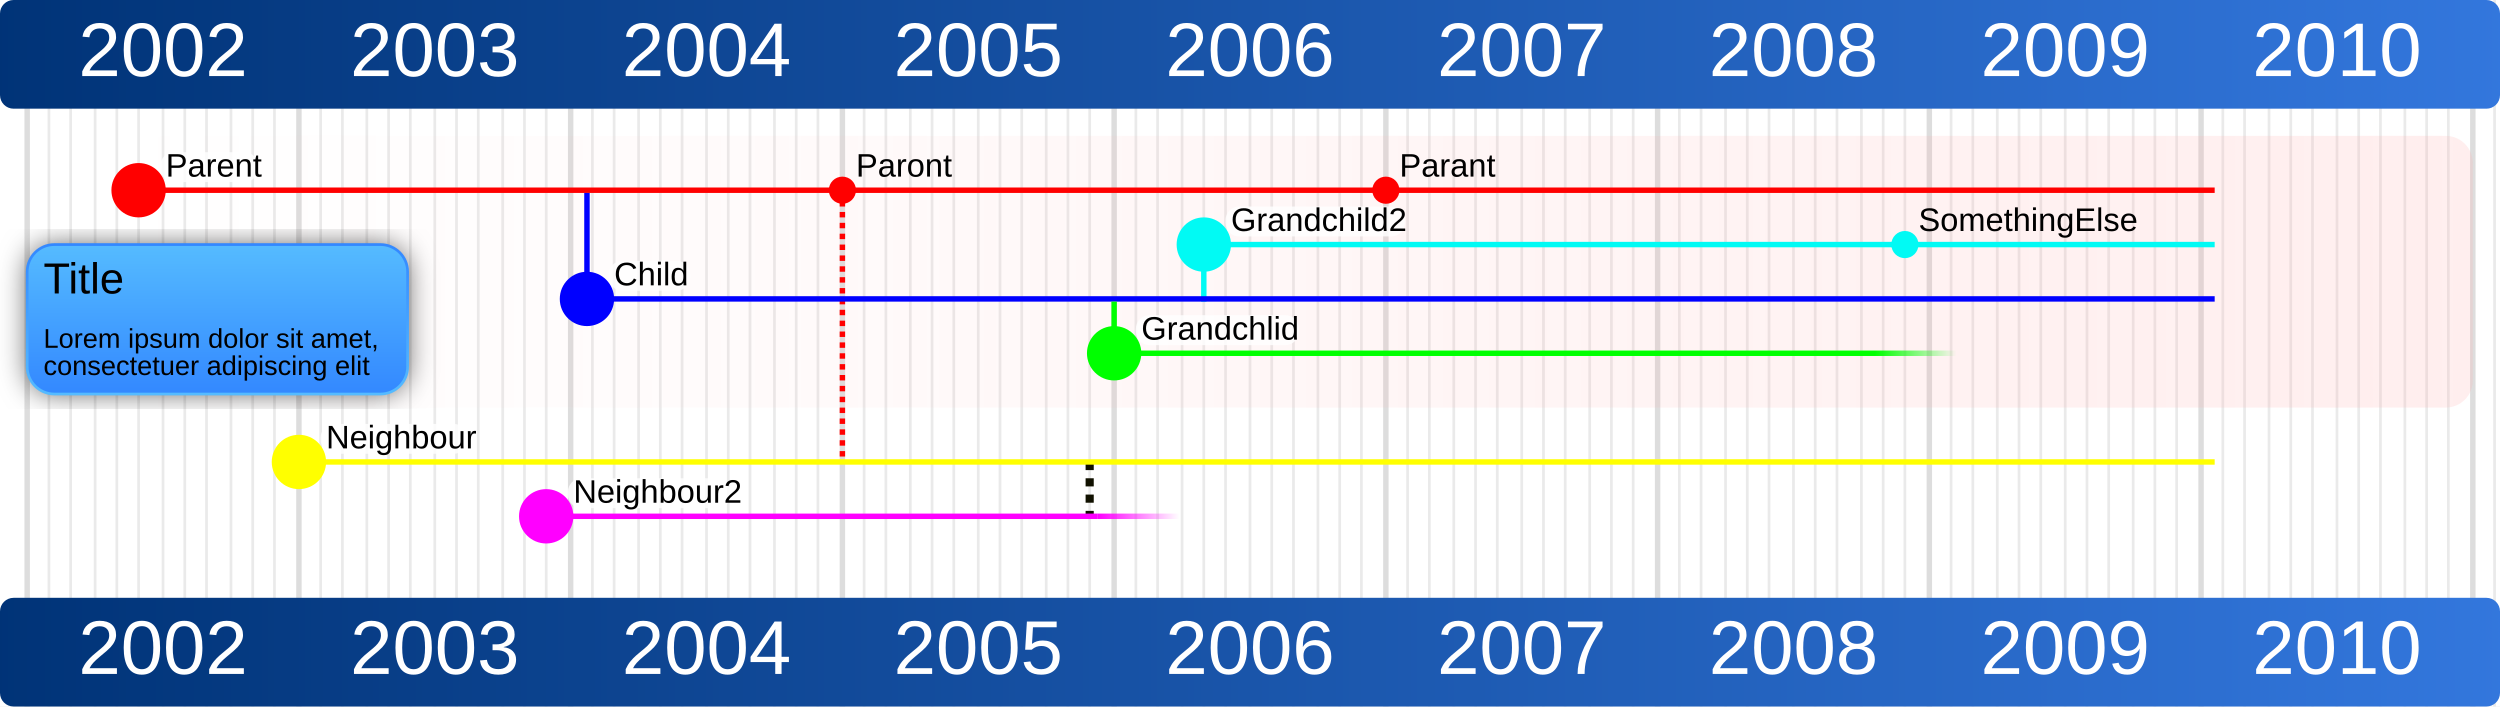
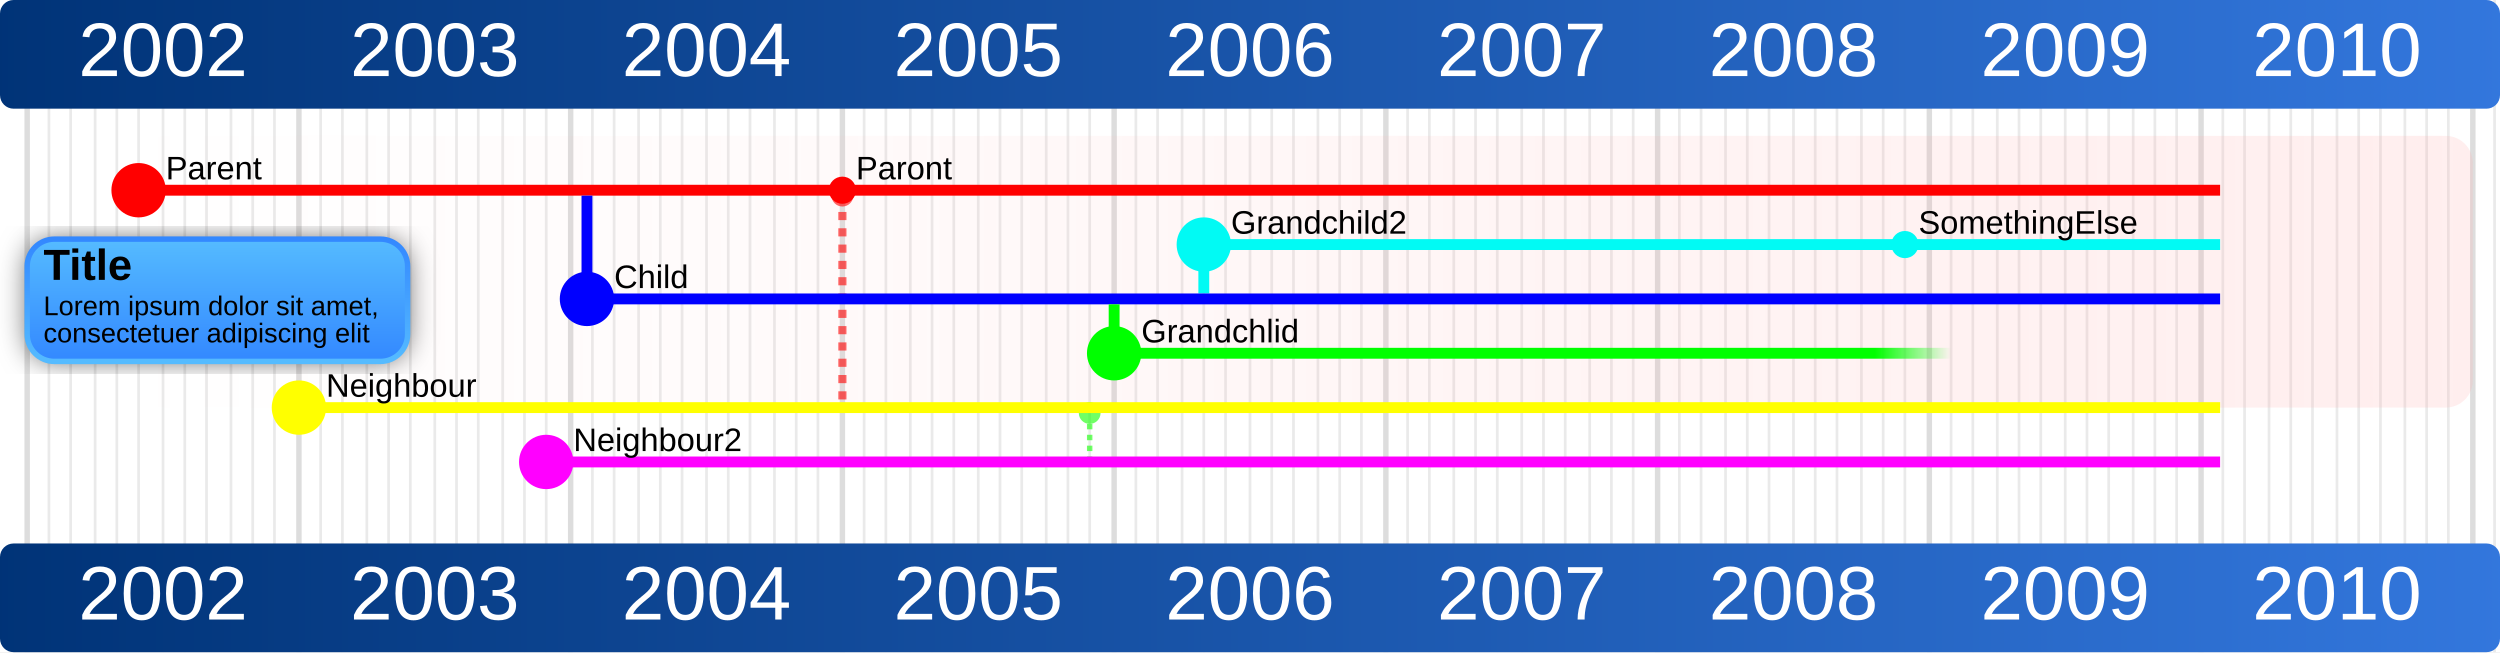
- <svg xmlns="http://www.w3.org/2000/svg" xmlns:xlink="http://www.w3.org/1999/xlink" version="1.1" width="920" height="260">
+ <svg xmlns="http://www.w3.org/2000/svg" xmlns:xlink="http://www.w3.org/1999/xlink" version="1.1" width="920" height="240">
  <defs>
    <line id="ruler" x1="0" y1="0" x2="0" y2="100%" stroke="#ddd" stroke-width="2" />
    <line id="rulerMonth" x1="0" y1="0" x2="0" y2="100%" stroke="#eaeaea" stroke-width="1" />
    <linearGradient id="__yearline" x1="0" y1="0" x2="1" y2="0" stroke="none">
      <stop stop-color="#037" offset="0" stop-opacity="1" />
      <stop stop-color="#37d" offset="1" stop-opacity="1" />
    </linearGradient>
-     <filter id="__label_background" color-interpolation-filters="sRGB">
-       <feGaussianBlur stdDeviation="5" />
-     </filter>
    <linearGradient id="__infobox_fill" x1="0" y1="0" x2="0" y2="1" stroke="none">
      <stop stop-color="#5bf" offset="0" stop-opacity="1" />
      <stop stop-color="#38f" offset="1" stop-opacity="1" />
    </linearGradient>
-     <linearGradient id="__infobox_stroke" x1="0" y1="0" x2="0" y2="1" stroke="none">
+     <linearGradient id="__infobox_stroke" x1="0" y1="0" x2="0" y2="1">
      <stop stop-color="#38f" offset="0" stop-opacity="1" />
      <stop stop-color="#5bf" offset="1" stop-opacity="1" />
    </linearGradient>
    <filter id="__infobox_shadow" color-interpolation-filters="sRGB">
      <feGaussianBlur stdDeviation="5" />
    </filter>
    <linearGradient id="__domain_Parent" x1="0" y1="0" x2="1" y2="0" stroke="none">
      <stop stop-color="#faa" offset="0" stop-opacity="0" />
      <stop stop-color="#faa" offset="1" stop-opacity="0.2" />
    </linearGradient>
-     <linearGradient id="__fadeout_Grandchlid" x1="0" y1="0" x2="15" y2="0" gradientUnits="userSpaceOnUse" stroke="none">
+     <circle id="connectors_start" cx="0" cy="0" r="4" stroke="none" />
+     <marker id="connector_0" stroke="none" markerUnits="userSpaceOnUse" style="overflow:visible;">
+       <use xlink:href="#connectors_start" fill="#1f0" />
+     </marker>
+     <marker id="connector_1" stroke="none" markerUnits="userSpaceOnUse" style="overflow:visible;">
+       <use xlink:href="#connectors_start" fill="#f00" />
+     </marker>
+     <line id="fadeout" x1="0" y1="0" x2="7" y2="0" stroke-width="1" />
+     <linearGradient id="__fadeout_Grandchlid" x1="0" y1="0" x2="7" y2="0" gradientUnits="userSpaceOnUse" stroke="none">
      <stop stop-color="#0f0" offset="0" stop-opacity="1" />
      <stop stop-color="#0f0" offset="1" stop-opacity="0" />
    </linearGradient>
-     <marker id="__stop_Grandchlid" markerWidth="15" markerHeight="1" style="overflow:visible">
-       <line x1="0" y1="0" x2="15" y2="0" stroke="url(#__fadeout_Grandchlid)" stroke-width="1" />
-     </marker>
-     <linearGradient id="__fadeout_Neighbour2" x1="0" y1="0" x2="15" y2="0" gradientUnits="userSpaceOnUse" stroke="none">
-       <stop stop-color="#f0f" offset="0" stop-opacity="1" />
-       <stop stop-color="#f0f" offset="1" stop-opacity="0" />
-     </linearGradient>
-     <marker id="__stop_Neighbour2" markerWidth="15" markerHeight="1" style="overflow:visible">
-       <line x1="0" y1="0" x2="15" y2="0" stroke="url(#__fadeout_Neighbour2)" stroke-width="1" />
+     <marker id="__stop_Grandchlid" markerWidth="7" markerHeight="1" style="overflow:visible;">
+       <use xlink:href="#fadeout" stroke="url(#__fadeout_Grandchlid)" />
    </marker>
  </defs>
  <g id="layer_background">
-     <rect x="0" y="0" width="920" height="260" fill="#fff" />
+     <rect x="0" y="0" width="920" height="240" fill="#fff" />
  </g>
  <g id="layer_yearrulers">
    <use xlink:href="#ruler" x="10" />
    <use xlink:href="#rulerMonth" x="18" />
    <use xlink:href="#rulerMonth" x="26" />
    <use xlink:href="#rulerMonth" x="35" />
    <use xlink:href="#rulerMonth" x="43" />
    <use xlink:href="#rulerMonth" x="51" />
    <use xlink:href="#rulerMonth" x="60" />
    <use xlink:href="#rulerMonth" x="68" />
    <use xlink:href="#rulerMonth" x="76" />
    <use xlink:href="#rulerMonth" x="85" />
    <use xlink:href="#rulerMonth" x="93" />
    <use xlink:href="#rulerMonth" x="101" />
    <use xlink:href="#ruler" x="110" />
    <use xlink:href="#rulerMonth" x="118" />
    <use xlink:href="#rulerMonth" x="126" />
    <use xlink:href="#rulerMonth" x="135" />
    <use xlink:href="#rulerMonth" x="143" />
    <use xlink:href="#rulerMonth" x="151" />
    <use xlink:href="#rulerMonth" x="160" />
    <use xlink:href="#rulerMonth" x="168" />
    <use xlink:href="#rulerMonth" x="176" />
    <use xlink:href="#rulerMonth" x="185" />
    <use xlink:href="#rulerMonth" x="193" />
    <use xlink:href="#rulerMonth" x="201" />
    <use xlink:href="#ruler" x="210" />
    <use xlink:href="#rulerMonth" x="218" />
    <use xlink:href="#rulerMonth" x="226" />
    <use xlink:href="#rulerMonth" x="235" />
    <use xlink:href="#rulerMonth" x="243" />
    <use xlink:href="#rulerMonth" x="251" />
    <use xlink:href="#rulerMonth" x="260" />
    <use xlink:href="#rulerMonth" x="268" />
    <use xlink:href="#rulerMonth" x="276" />
    <use xlink:href="#rulerMonth" x="285" />
    <use xlink:href="#rulerMonth" x="293" />
    <use xlink:href="#rulerMonth" x="301" />
    <use xlink:href="#ruler" x="310" />
    <use xlink:href="#rulerMonth" x="318" />
    <use xlink:href="#rulerMonth" x="326" />
    <use xlink:href="#rulerMonth" x="335" />
    <use xlink:href="#rulerMonth" x="343" />
    <use xlink:href="#rulerMonth" x="351" />
    <use xlink:href="#rulerMonth" x="360" />
    <use xlink:href="#rulerMonth" x="368" />
    <use xlink:href="#rulerMonth" x="376" />
    <use xlink:href="#rulerMonth" x="385" />
    <use xlink:href="#rulerMonth" x="393" />
    <use xlink:href="#rulerMonth" x="401" />
    <use xlink:href="#ruler" x="410" />
    <use xlink:href="#rulerMonth" x="418" />
    <use xlink:href="#rulerMonth" x="426" />
    <use xlink:href="#rulerMonth" x="435" />
    <use xlink:href="#rulerMonth" x="443" />
    <use xlink:href="#rulerMonth" x="451" />
    <use xlink:href="#rulerMonth" x="460" />
    <use xlink:href="#rulerMonth" x="468" />
    <use xlink:href="#rulerMonth" x="476" />
    <use xlink:href="#rulerMonth" x="485" />
    <use xlink:href="#rulerMonth" x="493" />
    <use xlink:href="#rulerMonth" x="501" />
    <use xlink:href="#ruler" x="510" />
    <use xlink:href="#rulerMonth" x="518" />
    <use xlink:href="#rulerMonth" x="526" />
    <use xlink:href="#rulerMonth" x="535" />
    <use xlink:href="#rulerMonth" x="543" />
    <use xlink:href="#rulerMonth" x="551" />
    <use xlink:href="#rulerMonth" x="560" />
    <use xlink:href="#rulerMonth" x="568" />
    <use xlink:href="#rulerMonth" x="576" />
    <use xlink:href="#rulerMonth" x="585" />
    <use xlink:href="#rulerMonth" x="593" />
    <use xlink:href="#rulerMonth" x="601" />
    <use xlink:href="#ruler" x="610" />
    <use xlink:href="#rulerMonth" x="618" />
    <use xlink:href="#rulerMonth" x="626" />
    <use xlink:href="#rulerMonth" x="635" />
    <use xlink:href="#rulerMonth" x="643" />
    <use xlink:href="#rulerMonth" x="651" />
    <use xlink:href="#rulerMonth" x="660" />
    <use xlink:href="#rulerMonth" x="668" />
    <use xlink:href="#rulerMonth" x="676" />
    <use xlink:href="#rulerMonth" x="685" />
    <use xlink:href="#rulerMonth" x="693" />
    <use xlink:href="#rulerMonth" x="701" />
    <use xlink:href="#ruler" x="710" />
    <use xlink:href="#rulerMonth" x="718" />
    <use xlink:href="#rulerMonth" x="726" />
    <use xlink:href="#rulerMonth" x="735" />
    <use xlink:href="#rulerMonth" x="743" />
    <use xlink:href="#rulerMonth" x="751" />
    <use xlink:href="#rulerMonth" x="760" />
    <use xlink:href="#rulerMonth" x="768" />
    <use xlink:href="#rulerMonth" x="776" />
    <use xlink:href="#rulerMonth" x="785" />
    <use xlink:href="#rulerMonth" x="793" />
    <use xlink:href="#rulerMonth" x="801" />
    <use xlink:href="#ruler" x="810" />
    <use xlink:href="#rulerMonth" x="818" />
    <use xlink:href="#rulerMonth" x="826" />
    <use xlink:href="#rulerMonth" x="835" />
    <use xlink:href="#rulerMonth" x="843" />
    <use xlink:href="#rulerMonth" x="851" />
    <use xlink:href="#rulerMonth" x="860" />
    <use xlink:href="#rulerMonth" x="868" />
    <use xlink:href="#rulerMonth" x="876" />
    <use xlink:href="#rulerMonth" x="885" />
    <use xlink:href="#rulerMonth" x="893" />
    <use xlink:href="#rulerMonth" x="901" />
    <use xlink:href="#ruler" x="910" />
    <use xlink:href="#rulerMonth" x="918" />
    <use xlink:href="#rulerMonth" x="926" />
    <use xlink:href="#rulerMonth" x="935" />
    <use xlink:href="#rulerMonth" x="943" />
    <use xlink:href="#rulerMonth" x="951" />
    <use xlink:href="#rulerMonth" x="960" />
    <use xlink:href="#rulerMonth" x="968" />
    <use xlink:href="#rulerMonth" x="976" />
    <use xlink:href="#rulerMonth" x="985" />
    <use xlink:href="#rulerMonth" x="993" />
    <use xlink:href="#rulerMonth" x="1001" />
  </g>
  <g id="layer_domains">
    <rect x="51" y="50" width="859" height="100" rx="10" ry="10" fill="url(#__domain_Parent)" />
  </g>
-   <g id="layer_connectors">
-     <line x1="401" y1="170" x2="401" y2="190" stroke="#110" stroke-width="3" stroke-dasharray="3,3" />
-     <line x1="310" y1="70" x2="310" y2="170" stroke="#f00" stroke-width="2" stroke-dasharray="2,2" />
-   </g>
-   <g id="layer_lines" style="fill:none;stroke-width:2;">
-     <path id="Parent" d="M 51 70 L 815 70" stroke="#f00" />
-     <path id="Grandchild2" d="M 443 111 L 443 90 L 815 90" stroke="#01faf4" />
-     <path id="Child" d="M 216 71 L 216 110 L 815 110" stroke="#00F" />
-     <path id="Grandchlid" d="M 410 111 L 410 130 L 690 130" stroke="#0f0" marker-end="url(#__stop_Grandchlid)" />
-     <path id="Neighbour" d="M 110 170 L 815 170" stroke="#Ff0" />
-     <path id="Neighbour2" d="M 201 190 L 404 190" stroke="#f0f" marker-end="url(#__stop_Neighbour2)" />
+   <g id="layer_connectors" style="opacity:0.6;">
+     <line x1="401" y1="152" x2="401" y2="170" stroke="#1f0" stroke-width="2" stroke-dasharray="2,2" marker-start="url(#connector_0)" />
+     <line x1="310" y1="72" x2="310" y2="150" stroke="#f00" stroke-width="3" stroke-dasharray="3,3" marker-start="url(#connector_1)" />
+   </g>
+   <g id="layer_lines" style="fill:none;stroke-width:4;">
+     <path id="line_Parent" d="M 51 70 L 817 70" stroke="#f00" />
+     <path id="line_Grandchild2" d="M 443 108 L 443 90 L 817 90" stroke="#01faf4" />
+     <path id="line_Child" d="M 216 72 L 216 110 L 817 110" stroke="#00F" />
+     <path id="line_Grandchlid" d="M 410 112 L 410 130 L 690 130" stroke="#0f0" marker-end="url(#__stop_Grandchlid)" />
+     <path id="line_Neighbour" d="M 110 150 L 817 150" stroke="#Ff0" />
+     <path id="line_Neighbour2" d="M 201 170 L 817 170" stroke="#f0f" />
  </g>
  <g id="layer_dots" style="stroke:none;">
-     <circle cx="51" cy="70" r="10" fill="#f00" stroke="none" />
+     <circle id="dot_Parent" cx="51" cy="70" r="10" fill="#f00" stroke="none" />
    <circle cx="310" cy="70" r="5" fill="#f00" stroke="none" />
-     <circle cx="510" cy="70" r="5" fill="#f00" stroke="none" />
-     <circle cx="443" cy="90" r="10" fill="#01faf4" stroke="none" />
+     <circle id="dot_Grandchild2" cx="443" cy="90" r="10" fill="#01faf4" stroke="none" />
    <circle cx="701" cy="90" r="5" fill="#01faf4" stroke="none" />
-     <circle cx="216" cy="110" r="10" fill="#00F" stroke="none" />
-     <circle cx="410" cy="130" r="10" fill="#0f0" stroke="none" />
-     <circle cx="110" cy="170" r="10" fill="#Ff0" stroke="none" />
-     <circle cx="201" cy="190" r="10" fill="#f0f" stroke="none" />
-   </g>
-   <g id="layer_labels" style="font-size:12px;stroke:none;fill:#000;font-family:Arial;-inkscape-font-specification:Arial;">
-     <rect x="59" y="56" width="36" height="11" fill="#fff" opacity="0.8" rx="5" ry="5" />
-     <text x="61" y="65">Parent</text>
-     <text x="315" y="65">Paront</text>
-     <text x="515" y="65">Parant</text>
-     <rect x="451" y="76" width="66" height="11" fill="#fff" opacity="0.8" rx="5" ry="5" />
-     <text x="453" y="85">Grandchild2</text>
-     <text x="706" y="85">SomethingElse</text>
-     <rect x="224" y="96" width="30" height="11" fill="#fff" opacity="0.8" rx="5" ry="5" />
-     <text x="226" y="105">Child</text>
-     <rect x="418" y="116" width="60" height="11" fill="#fff" opacity="0.8" rx="5" ry="5" />
-     <text x="420" y="125">Grandchlid</text>
-     <rect x="118" y="156" width="54" height="11" fill="#fff" opacity="0.8" rx="5" ry="5" />
-     <text x="120" y="165">Neighbour</text>
-     <rect x="209" y="176" width="60" height="11" fill="#fff" opacity="0.8" rx="5" ry="5" />
-     <text x="211" y="185">Neighbour2</text>
+     <circle id="dot_Child" cx="216" cy="110" r="10" fill="#00F" stroke="none" />
+     <circle id="dot_Grandchlid" cx="410" cy="130" r="10" fill="#0f0" stroke="none" />
+     <circle id="dot_Neighbour" cx="110" cy="150" r="10" fill="#Ff0" stroke="none" />
+     <circle id="dot_Neighbour2" cx="201" cy="170" r="10" fill="#f0f" stroke="none" />
+   </g>
+   <g id="layer_labels" xlink:type="simple" style="font-size:12px;stroke:none;fill:#000;font-family:Arial;-inkscape-font-specification:Arial;">
+     <text x="61" y="66">Parent</text>
+     <text x="315" y="66">Paront</text>
+     <text x="453" y="86">Grandchild2</text>
+     <text x="706" y="86">SomethingElse</text>
+     <text x="226" y="106">Child</text>
+     <text x="420" y="126">Grandchlid</text>
+     <text x="120" y="146">Neighbour</text>
+     <text x="211" y="166">Neighbour2</text>
  </g>
  <g id="layer_yearlines" style="stroke:none;fill:url(#__yearline);">
    <rect x="0" y="0" rx="5" ry="5" width="920" height="40" />
-     <rect x="0" y="220" rx="5" ry="5" width="920" height="40" />
+     <rect x="0" y="200" rx="5" ry="5" width="920" height="40" />
    <g style="font-size:28px;stroke:none;fill:#fff;font-family:Arial;-inkscape-font-specification:Arial;text-anchor:middle;">
      <text x="60" y="20">
        <tspan dy="8">2002</tspan>
      </text>
-       <text x="60" y="240">
+       <text x="60" y="220">
        <tspan dy="8">2002</tspan>
      </text>
      <text x="160" y="20">
        <tspan dy="8">2003</tspan>
      </text>
-       <text x="160" y="240">
+       <text x="160" y="220">
        <tspan dy="8">2003</tspan>
      </text>
      <text x="260" y="20">
        <tspan dy="8">2004</tspan>
      </text>
-       <text x="260" y="240">
+       <text x="260" y="220">
        <tspan dy="8">2004</tspan>
      </text>
      <text x="360" y="20">
        <tspan dy="8">2005</tspan>
      </text>
-       <text x="360" y="240">
+       <text x="360" y="220">
        <tspan dy="8">2005</tspan>
      </text>
      <text x="460" y="20">
        <tspan dy="8">2006</tspan>
      </text>
-       <text x="460" y="240">
+       <text x="460" y="220">
        <tspan dy="8">2006</tspan>
      </text>
      <text x="560" y="20">
        <tspan dy="8">2007</tspan>
      </text>
-       <text x="560" y="240">
+       <text x="560" y="220">
        <tspan dy="8">2007</tspan>
      </text>
      <text x="660" y="20">
        <tspan dy="8">2008</tspan>
      </text>
-       <text x="660" y="240">
+       <text x="660" y="220">
        <tspan dy="8">2008</tspan>
      </text>
      <text x="760" y="20">
        <tspan dy="8">2009</tspan>
      </text>
-       <text x="760" y="240">
+       <text x="760" y="220">
        <tspan dy="8">2009</tspan>
      </text>
      <text x="860" y="20">
        <tspan dy="8">2010</tspan>
      </text>
-       <text x="860" y="240">
+       <text x="860" y="220">
        <tspan dy="8">2010</tspan>
      </text>
    </g>
  </g>
  <g id="layer_infobox" style="stroke:none;font-family:Arial;-inkscape-font-specification:Arial;">
-     <rect x="10" y="90" width="140" height="55" rx="10" ry="10" filter="url(#__infobox_shadow)" opacity="0.6" />
-     <rect x="10" y="90" width="140" height="55" rx="10" ry="10" fill="url(#__infobox_fill)" stroke="url(#__infobox_stroke)" />
-     <text x="16" y="108">
-       <tspan style="font-size:16px;">Title</tspan>
+     <rect x="10" y="88" width="140" height="45" rx="10" ry="10" filter="url(#__infobox_shadow)" opacity="0.6" />
+     <rect x="10" y="88" width="140" height="45" rx="10" ry="10" fill="url(#__infobox_fill)" stroke="url(#__infobox_stroke)" stroke-width="2" />
+     <text x="16" y="103">
+       <tspan style="font-size:16px;font-weight:bold;">Title</tspan>
    </text>
-     <text x="16" y="118" style="font-size:10px;">
+     <text x="16" y="106" style="font-size:10px;">
      <tspan x="16" dy="10">Lorem ipsum dolor sit amet,</tspan>
      <tspan x="16" dy="10">consectetuer adipiscing elit</tspan>
    </text>
  </g>
</svg>
